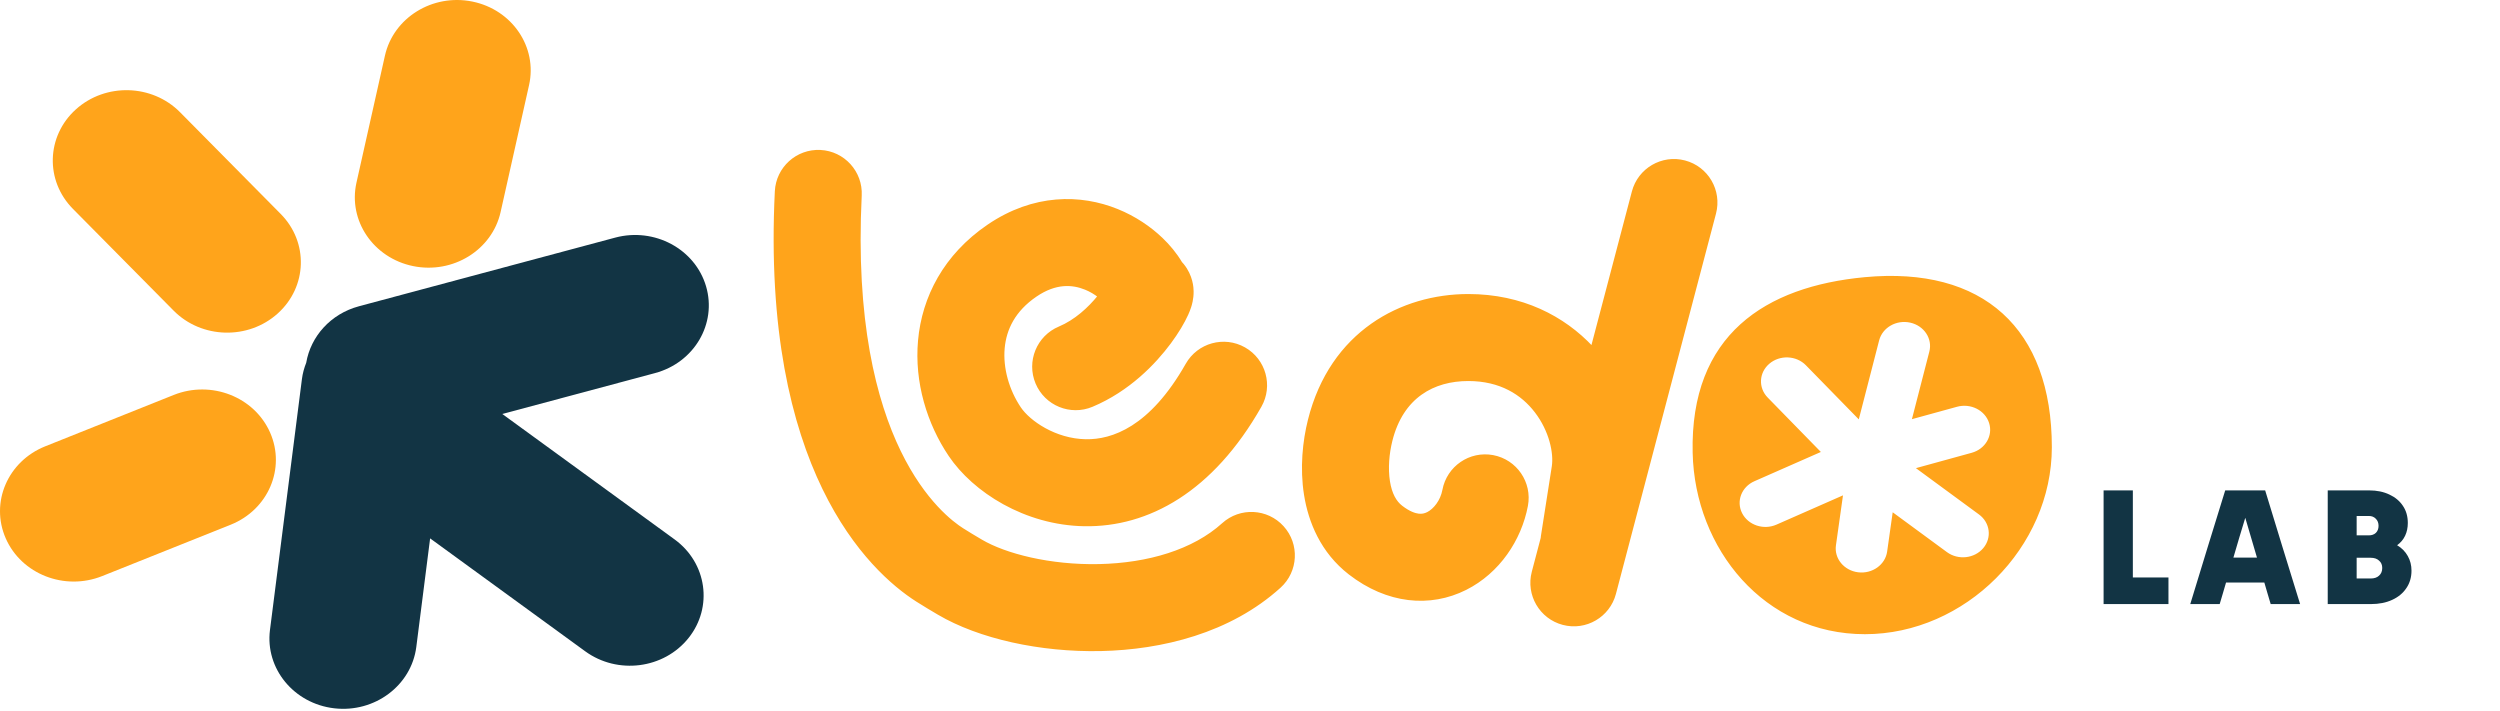
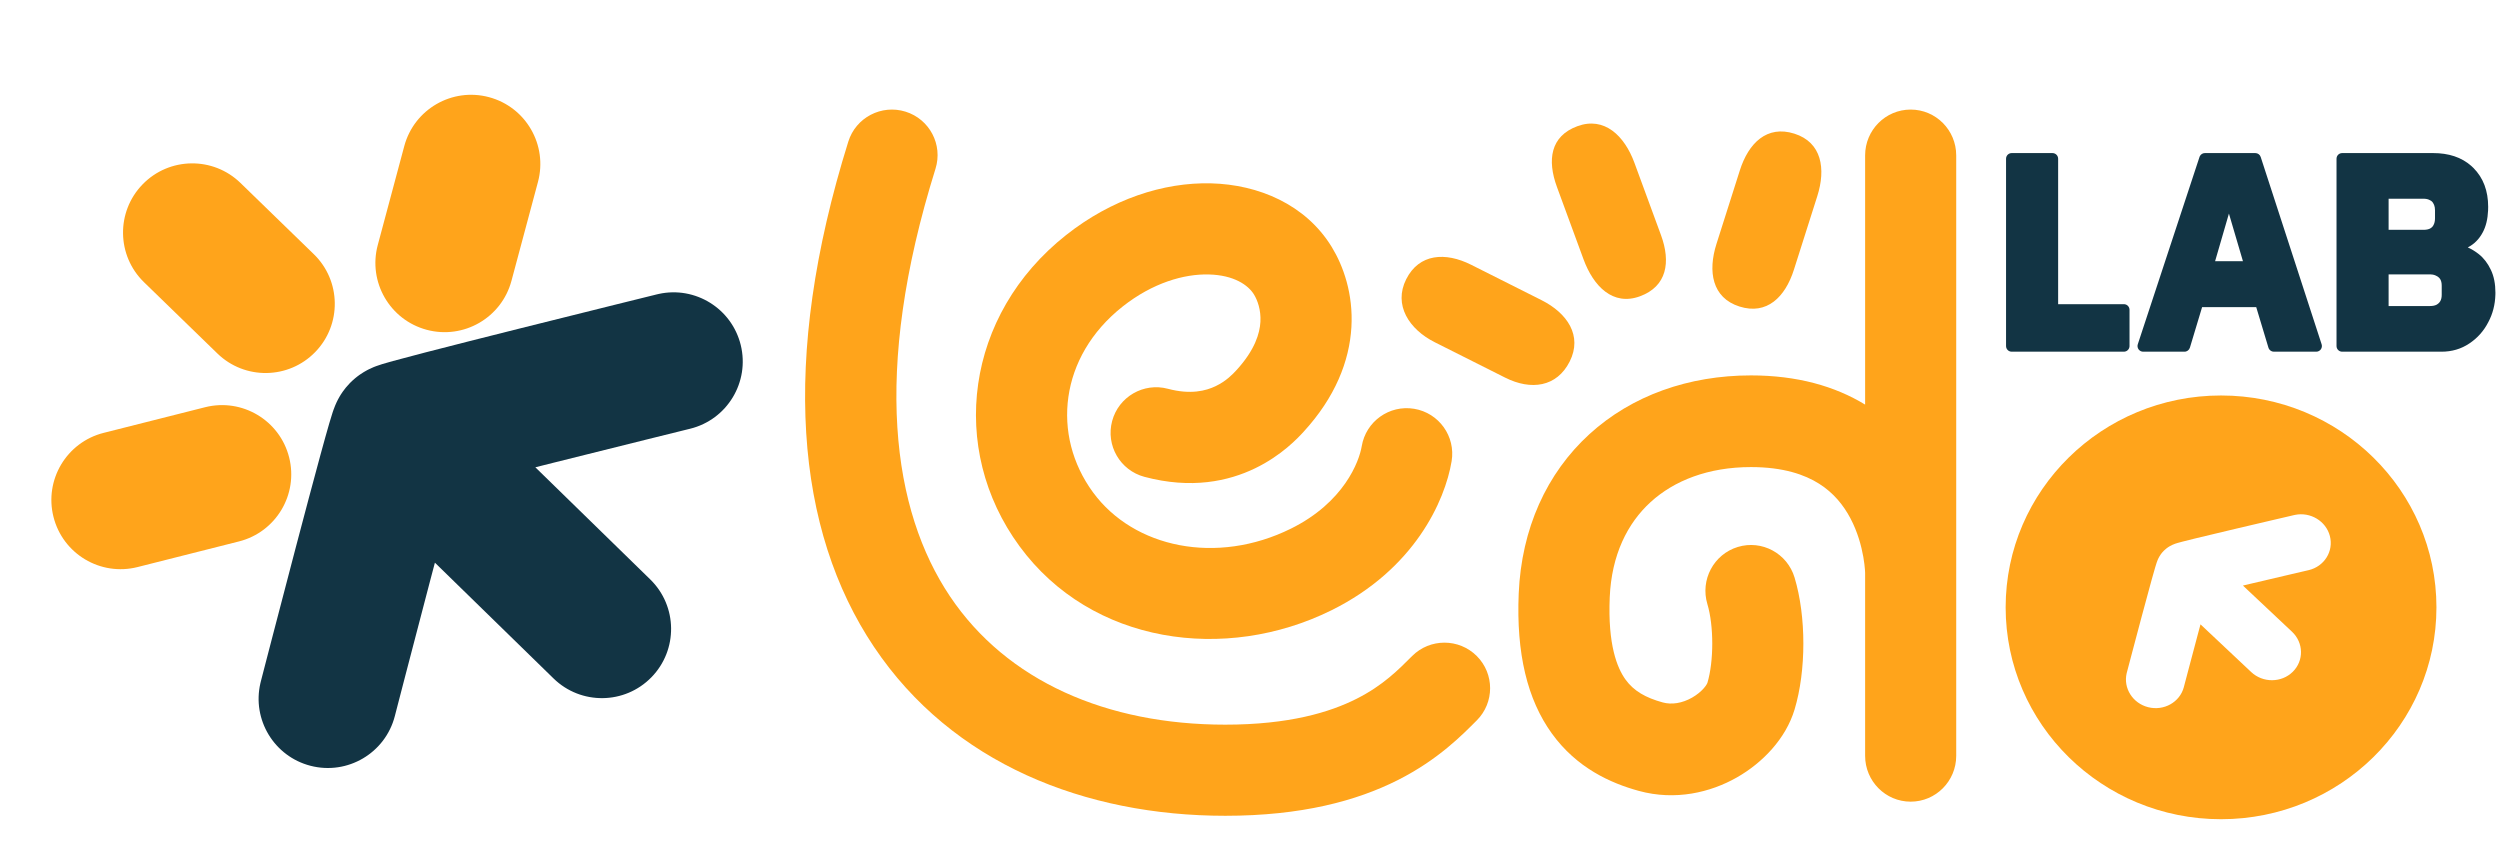
- <svg xmlns="http://www.w3.org/2000/svg" width="957" height="272" viewBox="0 0 957 272" fill="none">
-   <path d="M805.255 231.241C805.255 224.073 805.255 216.82 805.255 209.481C805.255 202.143 805.255 194.889 805.255 187.721C807.133 187.721 809.01 187.721 810.887 187.721C812.765 187.721 814.621 187.721 816.455 187.721C816.455 193.225 816.455 198.793 816.455 204.425C816.455 210.015 816.455 215.561 816.455 221.065C818.717 221.065 820.999 221.065 823.303 221.065C825.607 221.065 827.869 221.065 830.087 221.065C830.087 222.729 830.087 224.436 830.087 226.185C830.087 227.892 830.087 229.577 830.087 231.241C825.991 231.241 821.853 231.241 817.671 231.241C813.49 231.241 809.351 231.241 805.255 231.241ZM838.433 231.241C840.651 224.073 842.87 216.82 845.089 209.481C847.35 202.143 849.59 194.889 851.809 187.721C854.326 187.721 856.865 187.721 859.425 187.721C862.027 187.721 864.587 187.721 867.105 187.721C869.323 194.889 871.542 202.143 873.761 209.481C876.022 216.82 878.262 224.073 880.481 231.241C878.646 231.241 876.769 231.241 874.849 231.241C872.971 231.241 871.094 231.241 869.217 231.241C868.79 229.876 868.385 228.511 868.001 227.145C867.617 225.737 867.211 224.351 866.785 222.985C864.353 222.985 861.899 222.985 859.425 222.985C856.993 222.985 854.561 222.985 852.129 222.985C851.702 224.351 851.297 225.737 850.913 227.145C850.529 228.511 850.123 229.876 849.697 231.241C847.862 231.241 845.985 231.241 844.065 231.241C842.187 231.241 840.31 231.241 838.433 231.241ZM854.945 213.449C856.438 213.449 857.931 213.449 859.425 213.449C860.961 213.449 862.475 213.449 863.969 213.449C863.243 210.932 862.497 208.393 861.729 205.833C860.961 203.273 860.214 200.735 859.489 198.217C858.763 200.735 857.995 203.273 857.185 205.833C856.417 208.393 855.67 210.932 854.945 213.449ZM891.055 231.241C891.055 224.073 891.055 216.82 891.055 209.481C891.055 202.143 891.055 194.889 891.055 187.721C893.701 187.721 896.346 187.721 898.991 187.721C901.679 187.721 904.325 187.721 906.927 187.721C909.871 187.721 912.453 188.255 914.671 189.321C916.89 190.345 918.618 191.796 919.855 193.673C921.093 195.508 921.711 197.684 921.711 200.201C921.711 201.993 921.37 203.615 920.687 205.065C920.005 206.516 918.981 207.732 917.615 208.713C919.407 209.78 920.773 211.167 921.711 212.873C922.65 214.537 923.119 216.393 923.119 218.441C923.119 221.001 922.458 223.241 921.135 225.161C919.855 227.081 918.042 228.575 915.695 229.641C913.391 230.708 910.682 231.241 907.567 231.241C904.837 231.241 902.085 231.241 899.311 231.241C896.538 231.241 893.786 231.241 891.055 231.241ZM910.511 201.289C910.511 200.18 910.17 199.284 909.487 198.601C908.805 197.876 907.909 197.513 906.799 197.513C906.031 197.513 905.242 197.513 904.431 197.513C903.663 197.513 902.895 197.513 902.127 197.513C902.127 198.708 902.127 199.945 902.127 201.225C902.127 202.463 902.127 203.7 902.127 204.937C902.895 204.937 903.663 204.937 904.431 204.937C905.242 204.937 906.031 204.937 906.799 204.937C907.909 204.937 908.805 204.617 909.487 203.977C910.17 203.295 910.511 202.399 910.511 201.289ZM911.919 217.417C911.919 216.223 911.514 215.284 910.703 214.601C909.935 213.876 908.869 213.513 907.503 213.513C906.607 213.513 905.711 213.513 904.815 213.513C903.919 213.513 903.023 213.513 902.127 213.513C902.127 214.836 902.127 216.159 902.127 217.481C902.127 218.804 902.127 220.127 902.127 221.449C903.023 221.449 903.919 221.449 904.815 221.449C905.711 221.449 906.607 221.449 907.503 221.449C908.869 221.449 909.935 221.087 910.703 220.361C911.514 219.636 911.919 218.655 911.919 217.417Z" fill="#123444" />
-   <path d="M297.105 73.241C297.543 64.332 305.122 57.464 314.031 57.903C322.94 58.342 329.807 65.921 329.368 74.83C324.65 170.625 361.066 197.953 368.384 202.617C370.675 204.077 373.046 205.49 375.652 207.024C384.77 212.394 401.884 216.84 420.744 216.433C439.526 216.029 456.876 210.892 468.177 200.653C474.787 194.664 485.005 195.167 490.994 201.777C496.981 208.387 496.479 218.6 489.87 224.589C470.732 241.93 444.651 248.227 421.441 248.727C398.308 249.226 374.86 244.044 359.26 234.857C356.646 233.318 353.839 231.654 351.023 229.859C332.898 218.308 291.878 179.361 297.105 73.241ZM713.879 106.6C758.802 102.394 784.945 125.982 784.945 171.205C784.943 209.29 751.965 242.269 713.879 242.269C675.794 242.268 649.275 209.964 648.448 173.305C647.439 128.539 675.96 110.152 713.879 106.6ZM625.169 73.412C627.441 64.788 636.273 59.635 644.898 61.904C653.524 64.174 658.674 73.012 656.404 81.638L618.097 227.22C615.827 235.846 606.988 240.997 598.362 238.727C589.737 236.456 584.584 227.624 586.854 218.999L590.274 206.003C590.3 205.762 590.312 205.519 590.35 205.277L594.538 178.502C595.289 173.478 593.596 164.896 587.914 157.505C582.683 150.7 574.416 145.36 562.06 145.36C548.76 145.36 536.723 151.798 532.508 168.659C531.289 173.533 530.78 179.285 531.574 184.293C532.354 189.207 534.14 192.204 536.42 193.971C539.458 196.326 541.689 196.969 542.993 197.126C544.272 197.279 545.413 197.058 546.546 196.488C549.145 195.179 551.853 191.83 552.647 187.605C554.293 178.839 562.732 173.065 571.498 174.71C580.264 176.356 586.038 184.796 584.394 193.561C581.957 206.537 573.656 219.007 561.063 225.346C547.389 232.226 531.07 230.687 516.635 219.498C505.994 211.249 501.319 199.706 499.676 189.359C498.048 179.106 499.154 168.869 501.165 160.823C509.583 127.154 536.597 113.057 562.06 113.057C582.545 113.057 598.535 121.387 609.466 133.063L625.169 73.412ZM731.368 123.022C725.794 121.772 720.191 124.975 718.851 130.178L711.279 159.552L691.653 139.471C687.788 135.52 681.22 135.24 676.985 138.846C672.751 142.452 672.454 148.582 676.316 152.536L696.163 172.846L671.382 183.754C666.196 186.036 663.979 191.809 666.423 196.649C668.868 201.49 675.053 203.567 680.239 201.286L704.876 190.441L702.302 208.693C701.553 213.999 705.552 218.87 711.236 219.57C716.92 220.269 722.139 216.535 722.889 211.229L724.902 196.996L745.002 211.76C749.508 215.069 756.036 214.343 759.582 210.138C763.126 205.932 762.352 199.838 757.847 196.529L734.541 179.413L754.882 173.816C760.382 172.303 763.531 166.918 761.91 161.785C760.288 156.653 754.513 153.718 749.014 155.23L732.579 159.748L739.039 134.701C740.377 129.499 736.941 124.274 731.368 123.022ZM378.321 86.415C395.742 74.555 413.68 74.82 427.664 80.484C434.412 83.218 440.199 87.164 444.693 91.474C447.409 94.08 450.013 97.182 452.062 100.629C452.29 100.877 452.523 101.128 452.743 101.398C456.224 105.669 456.389 110.22 456.415 111.424C456.48 114.431 455.688 116.839 455.5 117.424C455.158 118.489 454.755 119.463 454.396 120.263C453 123.369 450.715 127.215 447.803 131.145C442.017 138.954 432.072 149.363 418.018 155.259C409.792 158.709 400.326 154.835 396.876 146.609C393.428 138.384 397.295 128.918 405.52 125.468C411.685 122.882 416.938 118.068 420.687 113.398C419.224 112.27 417.483 111.208 415.538 110.421C410.557 108.403 404.133 107.917 396.498 113.115C388.123 118.818 384.751 125.999 384.095 133.247C383.394 140.997 385.809 149.456 390.365 156.224C393.882 161.449 403.841 168.437 415.646 168.64C425.753 168.814 440.477 163.935 454.333 139.506C458.734 131.747 468.593 129.023 476.352 133.424C484.11 137.824 486.834 147.683 482.434 155.442C464.038 187.876 439.437 201.36 415.091 200.942C392.442 200.553 372.815 187.993 363.571 174.262C355.368 162.075 350.48 146.323 351.925 130.339C353.416 113.853 361.642 97.771 378.321 86.415Z" fill="#FFA41B" />
-   <path d="M297.105 73.241C297.543 64.332 305.122 57.464 314.031 57.903C322.94 58.342 329.807 65.921 329.368 74.83C324.65 170.625 361.066 197.953 368.384 202.617C370.675 204.077 373.046 205.49 375.652 207.024C384.77 212.394 401.884 216.84 420.744 216.433C439.526 216.029 456.876 210.892 468.177 200.653C474.787 194.664 485.005 195.167 490.994 201.777C496.981 208.387 496.479 218.6 489.87 224.589C470.732 241.93 444.651 248.227 421.441 248.727C398.308 249.226 374.86 244.044 359.26 234.857C356.646 233.318 353.839 231.654 351.023 229.859C332.898 218.308 291.878 179.361 297.105 73.241ZM713.879 106.6C758.802 102.394 784.945 125.982 784.945 171.205C784.943 209.29 751.965 242.269 713.879 242.269C675.794 242.268 649.275 209.964 648.448 173.305C647.439 128.539 675.96 110.152 713.879 106.6ZM625.169 73.412C627.441 64.788 636.273 59.635 644.898 61.904C653.524 64.174 658.674 73.012 656.404 81.638L618.097 227.22C615.827 235.846 606.988 240.997 598.362 238.727C589.737 236.456 584.584 227.624 586.854 218.999L590.274 206.003C590.3 205.762 590.312 205.519 590.35 205.277L594.538 178.502C595.289 173.478 593.596 164.896 587.914 157.505C582.683 150.7 574.416 145.36 562.06 145.36C548.76 145.36 536.723 151.798 532.508 168.659C531.289 173.533 530.78 179.285 531.574 184.293C532.354 189.207 534.14 192.204 536.42 193.971C539.458 196.326 541.689 196.969 542.993 197.126C544.272 197.279 545.413 197.058 546.546 196.488C549.145 195.179 551.853 191.83 552.647 187.605C554.293 178.839 562.732 173.065 571.498 174.71C580.264 176.356 586.038 184.796 584.394 193.561C581.957 206.537 573.656 219.007 561.063 225.346C547.389 232.226 531.07 230.687 516.635 219.498C505.994 211.249 501.319 199.706 499.676 189.359C498.048 179.106 499.154 168.869 501.165 160.823C509.583 127.154 536.597 113.057 562.06 113.057C582.545 113.057 598.535 121.387 609.466 133.063L625.169 73.412ZM731.368 123.022C725.794 121.772 720.191 124.975 718.851 130.178L711.279 159.552L691.653 139.471C687.788 135.52 681.22 135.24 676.985 138.846C672.751 142.452 672.454 148.582 676.316 152.536L696.163 172.846L671.382 183.754C666.196 186.036 663.979 191.809 666.423 196.649C668.868 201.49 675.053 203.567 680.239 201.286L704.876 190.441L702.302 208.693C701.553 213.999 705.552 218.87 711.236 219.57C716.92 220.269 722.139 216.535 722.889 211.229L724.902 196.996L745.002 211.76C749.508 215.069 756.036 214.343 759.582 210.138C763.126 205.932 762.352 199.838 757.847 196.529L734.541 179.413L754.882 173.816C760.382 172.303 763.531 166.918 761.91 161.785C760.288 156.653 754.513 153.718 749.014 155.23L732.579 159.748L739.039 134.701C740.377 129.499 736.941 124.274 731.368 123.022ZM378.321 86.415C395.742 74.555 413.68 74.82 427.664 80.484C434.412 83.218 440.199 87.164 444.693 91.474C447.409 94.08 450.013 97.182 452.062 100.629C452.29 100.877 452.523 101.128 452.743 101.398C456.224 105.669 456.389 110.22 456.415 111.424C456.48 114.431 455.688 116.839 455.5 117.424C455.158 118.489 454.755 119.463 454.396 120.263C453 123.369 450.715 127.215 447.803 131.145C442.017 138.954 432.072 149.363 418.018 155.259C409.792 158.709 400.326 154.835 396.876 146.609C393.428 138.384 397.295 128.918 405.52 125.468C411.685 122.882 416.938 118.068 420.687 113.398C419.224 112.27 417.483 111.208 415.538 110.421C410.557 108.403 404.133 107.917 396.498 113.115C388.123 118.818 384.751 125.999 384.095 133.247C383.394 140.997 385.809 149.456 390.365 156.224C393.882 161.449 403.841 168.437 415.646 168.64C425.753 168.814 440.477 163.935 454.333 139.506C458.734 131.747 468.593 129.023 476.352 133.424C484.11 137.824 486.834 147.683 482.434 155.442C464.038 187.876 439.437 201.36 415.091 200.942C392.442 200.553 372.815 187.993 363.571 174.262C355.368 162.075 350.48 146.323 351.925 130.339C353.416 113.853 361.642 97.771 378.321 86.415Z" stroke="#FFA41B" />
-   <path d="M66.499 151.19C80.869 145.445 97.396 151.908 103.414 165.627C109.43 179.344 102.661 195.122 88.291 200.867L39.111 220.523C24.741 226.269 8.214 219.805 2.196 206.087C-3.82 192.369 2.949 176.592 17.319 170.847L66.499 151.19ZM29.041 41.873C40.366 31.664 58.218 32.145 68.917 42.953L107.464 81.907C118.163 92.718 117.657 109.77 106.332 119.984C95.008 130.194 77.155 129.712 66.457 118.904L27.91 79.95C17.21 69.139 17.717 52.087 29.041 41.873ZM147.353 21.308C150.611 6.765 165.601 -2.509 180.835 0.601C196.069 3.711 205.783 18.022 202.527 32.564L191.632 81.168C188.373 95.711 173.385 104.975 158.15 101.865C142.915 98.754 133.199 84.445 136.458 69.901L147.353 21.308Z" fill="#FFA41B" />
-   <path d="M235.498 90.96C250.497 86.942 266.072 95.293 270.282 109.612C274.492 123.932 265.744 138.8 250.744 142.818L192.275 158.475L258.24 206.494C270.628 215.512 273.014 232.412 263.567 244.238C254.12 256.064 236.417 258.341 224.028 249.323L164.651 206.092L159.361 247.652C157.481 262.416 143.415 272.934 127.949 271.139C112.483 269.344 101.465 255.917 103.345 241.152L115.576 145.115C115.855 142.923 116.44 140.835 117.221 138.857C118.93 128.833 126.509 120.156 137.427 117.232L235.498 90.96Z" fill="#123444" />
+ <svg xmlns="http://www.w3.org/2000/svg" width="354" height="120" viewBox="0 0 354 120" fill="none">
+   <path d="M53.491 34.697L57.245 20.688C58.646 15.46 64.019 12.358 69.247 13.759C74.475 15.159 77.577 20.533 76.176 25.761L72.422 39.77C71.022 44.997 65.648 48.099 60.421 46.699C55.193 45.298 52.091 39.925 53.491 34.697Z" fill="#FFA41B" />
+   <path d="M20.192 26.106C23.963 22.224 30.167 22.133 34.049 25.904L44.434 35.991C48.316 39.762 48.406 45.966 44.636 49.848C40.865 53.73 34.661 53.821 30.779 50.05L20.393 39.963C16.511 36.192 16.421 29.988 20.192 26.106Z" fill="#FFA41B" />
+   <path d="M29.039 57.664C34.286 56.338 39.615 59.516 40.941 64.763C42.267 70.01 39.089 75.339 33.842 76.666L19.478 80.296C14.231 81.623 8.902 78.444 7.575 73.197C6.249 67.95 9.427 62.621 14.674 61.295L29.039 57.664Z" fill="#FFA41B" />
+   <path d="M93.272 41.623C98.445 40.485 103.611 43.675 104.887 48.847C106.183 54.102 102.975 59.412 97.721 60.709L97.72 60.709L97.714 60.711L97.693 60.716L97.61 60.736C97.537 60.754 97.429 60.781 97.288 60.815L96.727 60.954L96.062 61.119C95.005 61.38 93.494 61.754 91.681 62.204C88.055 63.103 83.222 64.306 78.388 65.518C77.866 65.649 77.345 65.78 76.826 65.911C76.484 65.998 76.144 66.083 75.805 66.169L92.072 82.043C95.945 85.823 96.022 92.028 92.242 95.901C88.462 99.774 82.257 99.85 78.384 96.071L61.583 79.675L61.413 80.317L61.322 80.661L61.32 80.668C61.161 81.269 61.001 81.872 60.842 82.477C59.599 87.202 58.365 91.934 57.442 95.485C56.981 97.26 56.596 98.74 56.328 99.775C56.194 100.293 56.089 100.7 56.017 100.977L55.962 101.19L55.936 101.292L55.915 101.373L55.908 101.399C54.554 106.639 49.209 109.79 43.969 108.436C38.811 107.104 35.677 101.904 36.872 96.744L36.932 96.498L36.94 96.469L36.961 96.387C36.98 96.315 37.007 96.208 37.043 96.068C37.115 95.789 37.221 95.381 37.355 94.861C37.625 93.821 38.01 92.336 38.473 90.555C39.399 86.993 40.638 82.241 41.888 77.49C43.136 72.745 44.404 67.974 45.383 64.385C45.87 62.6 46.299 61.055 46.626 59.939C46.783 59.399 46.946 58.858 47.094 58.412C47.157 58.224 47.282 57.851 47.449 57.448L47.451 57.441C47.513 57.292 47.73 56.766 48.086 56.158C48.226 55.919 48.708 55.1 49.549 54.24C49.716 54.07 49.957 53.836 50.272 53.573C50.296 53.553 50.32 53.533 50.344 53.514L50.374 53.489L50.416 53.456L50.428 53.446C50.486 53.4 50.545 53.352 50.606 53.305C50.692 53.239 50.77 53.182 50.84 53.132C50.864 53.114 50.888 53.096 50.913 53.079L50.926 53.07C50.936 53.063 50.945 53.056 50.955 53.049C51.143 52.917 51.324 52.802 51.489 52.702L51.543 52.669C51.895 52.458 52.172 52.319 52.304 52.255C52.766 52.03 53.156 51.885 53.289 51.836C53.627 51.711 53.948 51.611 54.139 51.552C54.57 51.42 55.103 51.268 55.659 51.115C56.8 50.801 58.379 50.385 60.211 49.91C63.891 48.957 68.769 47.724 73.619 46.508C78.476 45.29 83.327 44.083 86.963 43.181C88.781 42.73 90.296 42.355 91.357 42.093C91.715 42.004 92.021 41.929 92.27 41.867L92.589 41.789C92.67 41.769 92.74 41.751 92.799 41.736L92.8 41.736L92.914 41.708L92.997 41.687L93.018 41.682C93.02 41.682 93.021 41.681 93.022 41.681L93.024 41.681L93.026 41.681L93.272 41.623Z" fill="#123444" />
+   <path d="M243.05 34.548L246.358 24.138C247.592 20.254 250.198 17.692 254.083 18.926C257.967 20.16 258.561 23.893 257.327 27.778L254.019 38.187C252.785 42.072 250.191 44.637 246.306 43.403C242.422 42.169 241.816 38.432 243.05 34.548Z" fill="#FFA41B" />
+   <path d="M223.363 17.868C227.188 16.462 230.03 19.232 231.436 23.058L235.196 33.292C236.602 37.118 236.04 40.551 232.214 41.956C228.388 43.362 225.633 40.543 224.227 36.717L220.466 26.483C219.06 22.657 219.537 19.274 223.363 17.868Z" fill="#FFA41B" />
+   <path d="M218.285 42.505C221.926 44.336 224.104 47.542 222.273 51.184C220.442 54.825 216.775 55.305 213.134 53.474L203.165 48.462C199.524 46.63 197.286 43.182 199.117 39.54C200.948 35.899 204.675 35.661 208.316 37.492L218.285 42.505Z" fill="#FFA41B" />
+   <path d="M314.499 56C331.344 56 345 69.432 345 86C345 102.568 331.344 116 314.499 116C297.655 116 284 102.568 284 86C284 69.432 297.655 56 314.499 56ZM329.91 75.897C329.355 73.777 327.152 72.458 324.957 72.911L324.853 72.935H324.85C324.848 72.935 324.845 72.937 324.841 72.937C324.833 72.939 324.821 72.941 324.805 72.945C324.774 72.952 324.728 72.963 324.668 72.977C324.548 73.005 324.371 73.047 324.146 73.1C323.696 73.204 323.053 73.353 322.282 73.534C320.74 73.894 318.681 74.376 316.621 74.863C314.563 75.349 312.495 75.841 310.934 76.222C310.157 76.412 309.487 76.579 309.003 76.705C308.767 76.766 308.541 76.827 308.359 76.88C308.278 76.903 308.142 76.943 307.999 76.993C307.942 77.013 307.775 77.072 307.58 77.163C307.524 77.189 307.407 77.246 307.258 77.331C307.251 77.335 307.243 77.339 307.235 77.344C307.183 77.374 307.128 77.407 307.07 77.445C307.064 77.449 307.057 77.454 307.05 77.458C307.037 77.467 307.023 77.475 307.01 77.484C307.004 77.488 306.998 77.493 306.992 77.497C306.981 77.504 306.971 77.511 306.961 77.518C306.932 77.539 306.899 77.563 306.862 77.589C306.833 77.611 306.804 77.632 306.776 77.653C306.758 77.667 306.74 77.682 306.72 77.698C306.587 77.805 306.485 77.899 306.415 77.968C306.06 78.318 305.858 78.652 305.799 78.75C305.647 79.002 305.555 79.219 305.531 79.277C305.461 79.441 305.409 79.594 305.383 79.671C305.321 79.853 305.253 80.074 305.188 80.294C305.052 80.751 304.873 81.382 304.67 82.111C304.263 83.578 303.737 85.528 303.218 87.467C302.699 89.408 302.185 91.35 301.801 92.806C301.609 93.533 301.449 94.14 301.337 94.565C301.281 94.778 301.237 94.945 301.207 95.059C301.192 95.116 301.181 95.161 301.173 95.19C301.169 95.205 301.166 95.216 301.164 95.224L301.16 95.235L301.135 95.335C300.641 97.444 301.985 99.581 304.179 100.139C306.409 100.706 308.673 99.429 309.235 97.288L309.237 97.277C309.239 97.269 309.243 97.258 309.246 97.244C309.254 97.215 309.264 97.171 309.279 97.115C309.309 97.001 309.353 96.835 309.409 96.624C309.52 96.201 309.68 95.596 309.871 94.871C310.255 93.419 310.766 91.486 311.283 89.554C311.385 89.171 311.489 88.788 311.591 88.409L318.769 95.162C320.423 96.718 323.06 96.703 324.656 95.127C326.252 93.55 326.204 91.01 324.549 89.453L317.598 82.916C317.961 82.83 318.327 82.743 318.694 82.656C320.744 82.172 322.795 81.691 324.334 81.332C325.102 81.152 325.743 81.004 326.191 80.899C326.415 80.847 326.591 80.805 326.711 80.777C326.771 80.763 326.817 80.753 326.848 80.746C326.863 80.742 326.876 80.739 326.883 80.737C326.887 80.736 326.89 80.736 326.892 80.736L326.895 80.735C329.124 80.217 330.474 78.051 329.91 75.897Z" fill="#FFA41B" />
+   <path d="M144.356 77.335C134.248 63.546 136.666 44.572 150.972 33.274C157.38 28.213 164.724 25.791 171.488 25.962C178.173 26.132 184.878 28.933 188.573 34.969C190.221 37.661 191.631 41.623 191.359 46.326C191.08 51.15 189.057 56.265 184.6 61.128L184.585 61.145C182.996 62.879 175.37 71.072 162.05 67.52C158.606 66.602 156.56 63.065 157.478 59.622C158.396 56.179 161.931 54.133 165.374 55.051C168.598 55.911 170.75 55.342 172.141 54.676C173.664 53.946 174.604 52.934 175.071 52.425L175.087 52.409L175.088 52.408C177.727 49.528 178.383 47.167 178.475 45.581C178.573 43.875 178.048 42.492 177.567 41.706C176.744 40.362 174.731 38.954 171.161 38.863C167.67 38.775 163.224 40.043 158.971 43.402C149.984 50.5 148.863 61.655 154.764 69.706C160.563 77.617 172.312 80.04 182.79 74.858C190.33 71.129 192.465 65.322 192.82 63.189C193.406 59.674 196.73 57.299 200.246 57.885C203.761 58.471 206.135 61.795 205.549 65.31C204.614 70.92 200.296 80.598 188.511 86.427C173.552 93.824 154.565 91.262 144.356 77.335Z" fill="#FFA41B" />
+   <path d="M120.122 20.048C121.185 16.647 124.812 14.749 128.221 15.809C131.63 16.87 133.531 20.488 132.468 23.889C123.423 52.829 126.424 72.366 134.51 84.43C142.566 96.447 156.72 102.612 173.497 102.612C182.538 102.612 188.306 100.857 192.082 98.952C195.869 97.041 198.038 94.809 199.962 92.889C202.487 90.37 206.581 90.37 209.107 92.889C211.631 95.409 211.631 99.493 209.107 102.012C207.151 103.963 203.72 107.539 197.919 110.466C192.106 113.399 184.294 115.515 173.497 115.515C153.662 115.515 134.84 108.132 123.76 91.602C112.711 75.118 110.416 51.106 120.122 20.048Z" fill="#FFA41B" />
+   <path d="M264.101 107.025V81.126C264.101 81.122 264.101 81.101 264.099 81.065C264.097 80.989 264.091 80.846 264.075 80.647C264.045 80.244 263.98 79.623 263.846 78.859C263.572 77.303 263.036 75.318 262.027 73.405C261.035 71.525 259.627 69.785 257.582 68.493C255.558 67.214 252.539 66.138 247.939 66.138C241.891 66.138 237.056 68.055 233.728 71.093C230.438 74.096 228.194 78.576 227.938 84.587C227.654 91.285 228.98 94.573 230.177 96.23C231.338 97.837 233.016 98.798 235.446 99.465C236.711 99.812 238.188 99.587 239.601 98.782C240.292 98.388 240.857 97.912 241.253 97.461C241.65 97.01 241.759 96.723 241.765 96.708C242.686 93.646 242.686 88.603 241.765 85.541C240.733 82.11 242.66 78.488 246.069 77.45C249.479 76.411 253.079 78.35 254.111 81.781C255.77 87.295 255.77 94.954 254.111 100.468C252.861 104.623 249.554 108.027 245.956 110.077C242.209 112.212 237.236 113.412 232.051 111.989C228.032 110.886 223.26 108.729 219.745 103.865C216.266 99.051 214.69 92.516 215.05 84.032C215.44 74.862 219.001 67.01 225.062 61.478C231.086 55.98 239.152 53.157 247.939 53.157C254.471 53.158 259.82 54.681 264.101 57.292V22.005C264.101 18.421 266.988 15.515 270.55 15.515C274.112 15.515 277 18.421 277 22.005V107.025C277 110.609 274.112 113.515 270.55 113.515C266.988 113.515 264.101 110.609 264.101 107.025Z" fill="#FFA41B" />
+   <path d="M319.354 21.676C319.701 21.676 320.008 21.899 320.115 22.229L328.742 48.753C328.821 48.996 328.778 49.263 328.628 49.47C328.477 49.677 328.237 49.8 327.98 49.8H321.977C321.668 49.8 321.391 49.623 321.259 49.352L321.211 49.23L319.482 43.492H311.817L310.089 49.23C309.987 49.568 309.676 49.8 309.323 49.8H303.471C303.214 49.8 302.973 49.677 302.822 49.469C302.672 49.261 302.631 48.993 302.711 48.75L311.451 22.226L311.501 22.107C311.637 21.846 311.909 21.676 312.211 21.676H319.354ZM313.656 36.99H317.602L315.616 30.245L313.656 36.99Z" fill="#123444" />
+   <path d="M291.432 43.07H300.739C301.181 43.07 301.54 43.428 301.54 43.87V49L301.535 49.082C301.494 49.485 301.153 49.8 300.739 49.8H284.855C284.414 49.8 284.056 49.442 284.056 49V22.476C284.056 22.034 284.414 21.676 284.855 21.676H290.632C291.073 21.676 291.431 22.034 291.432 22.476V43.07Z" fill="#123444" />
+   <path fill-rule="evenodd" clip-rule="evenodd" d="M330.851 22.476C330.851 22.034 331.209 21.676 331.65 21.676H344.532C346.723 21.676 348.559 22.265 349.955 23.514L350.229 23.773C351.645 25.189 352.324 27.053 352.324 29.278L352.313 29.804C352.26 31.008 352.016 32.061 351.543 32.929L351.542 32.928C351.045 33.86 350.344 34.573 349.438 35.033C349.985 35.278 350.504 35.596 350.995 35.984C351.712 36.552 352.276 37.3 352.7 38.201C353.146 39.123 353.351 40.213 353.351 41.438L353.347 41.721C353.308 43.126 352.977 44.429 352.345 45.614C351.701 46.868 350.8 47.883 349.646 48.643L349.646 48.642C348.492 49.418 347.171 49.8 345.711 49.8H331.65C331.209 49.8 330.851 49.442 330.851 49V22.476ZM345.548 39.555C345.667 39.763 345.747 40.05 345.747 40.45V41.742C345.747 42.142 345.667 42.429 345.548 42.637C345.426 42.85 345.251 43.022 345.002 43.157C344.785 43.264 344.487 43.336 344.076 43.336H338.227V38.856H344.076L344.222 38.859C344.548 38.876 344.79 38.951 344.972 39.055L345.03 39.085L345.193 39.176C345.344 39.275 345.459 39.4 345.548 39.555ZM344.679 29.048C344.751 29.235 344.797 29.472 344.797 29.773V30.912C344.797 31.31 344.718 31.62 344.587 31.865L344.577 31.884C344.482 32.074 344.331 32.235 344.09 32.365C343.873 32.471 343.575 32.544 343.165 32.544H338.227V28.14H343.165L343.31 28.144C343.636 28.16 343.878 28.235 344.06 28.339L344.118 28.369L344.264 28.451C344.396 28.542 344.494 28.661 344.567 28.818L344.598 28.877L344.679 29.048Z" fill="#123444" />
</svg>
